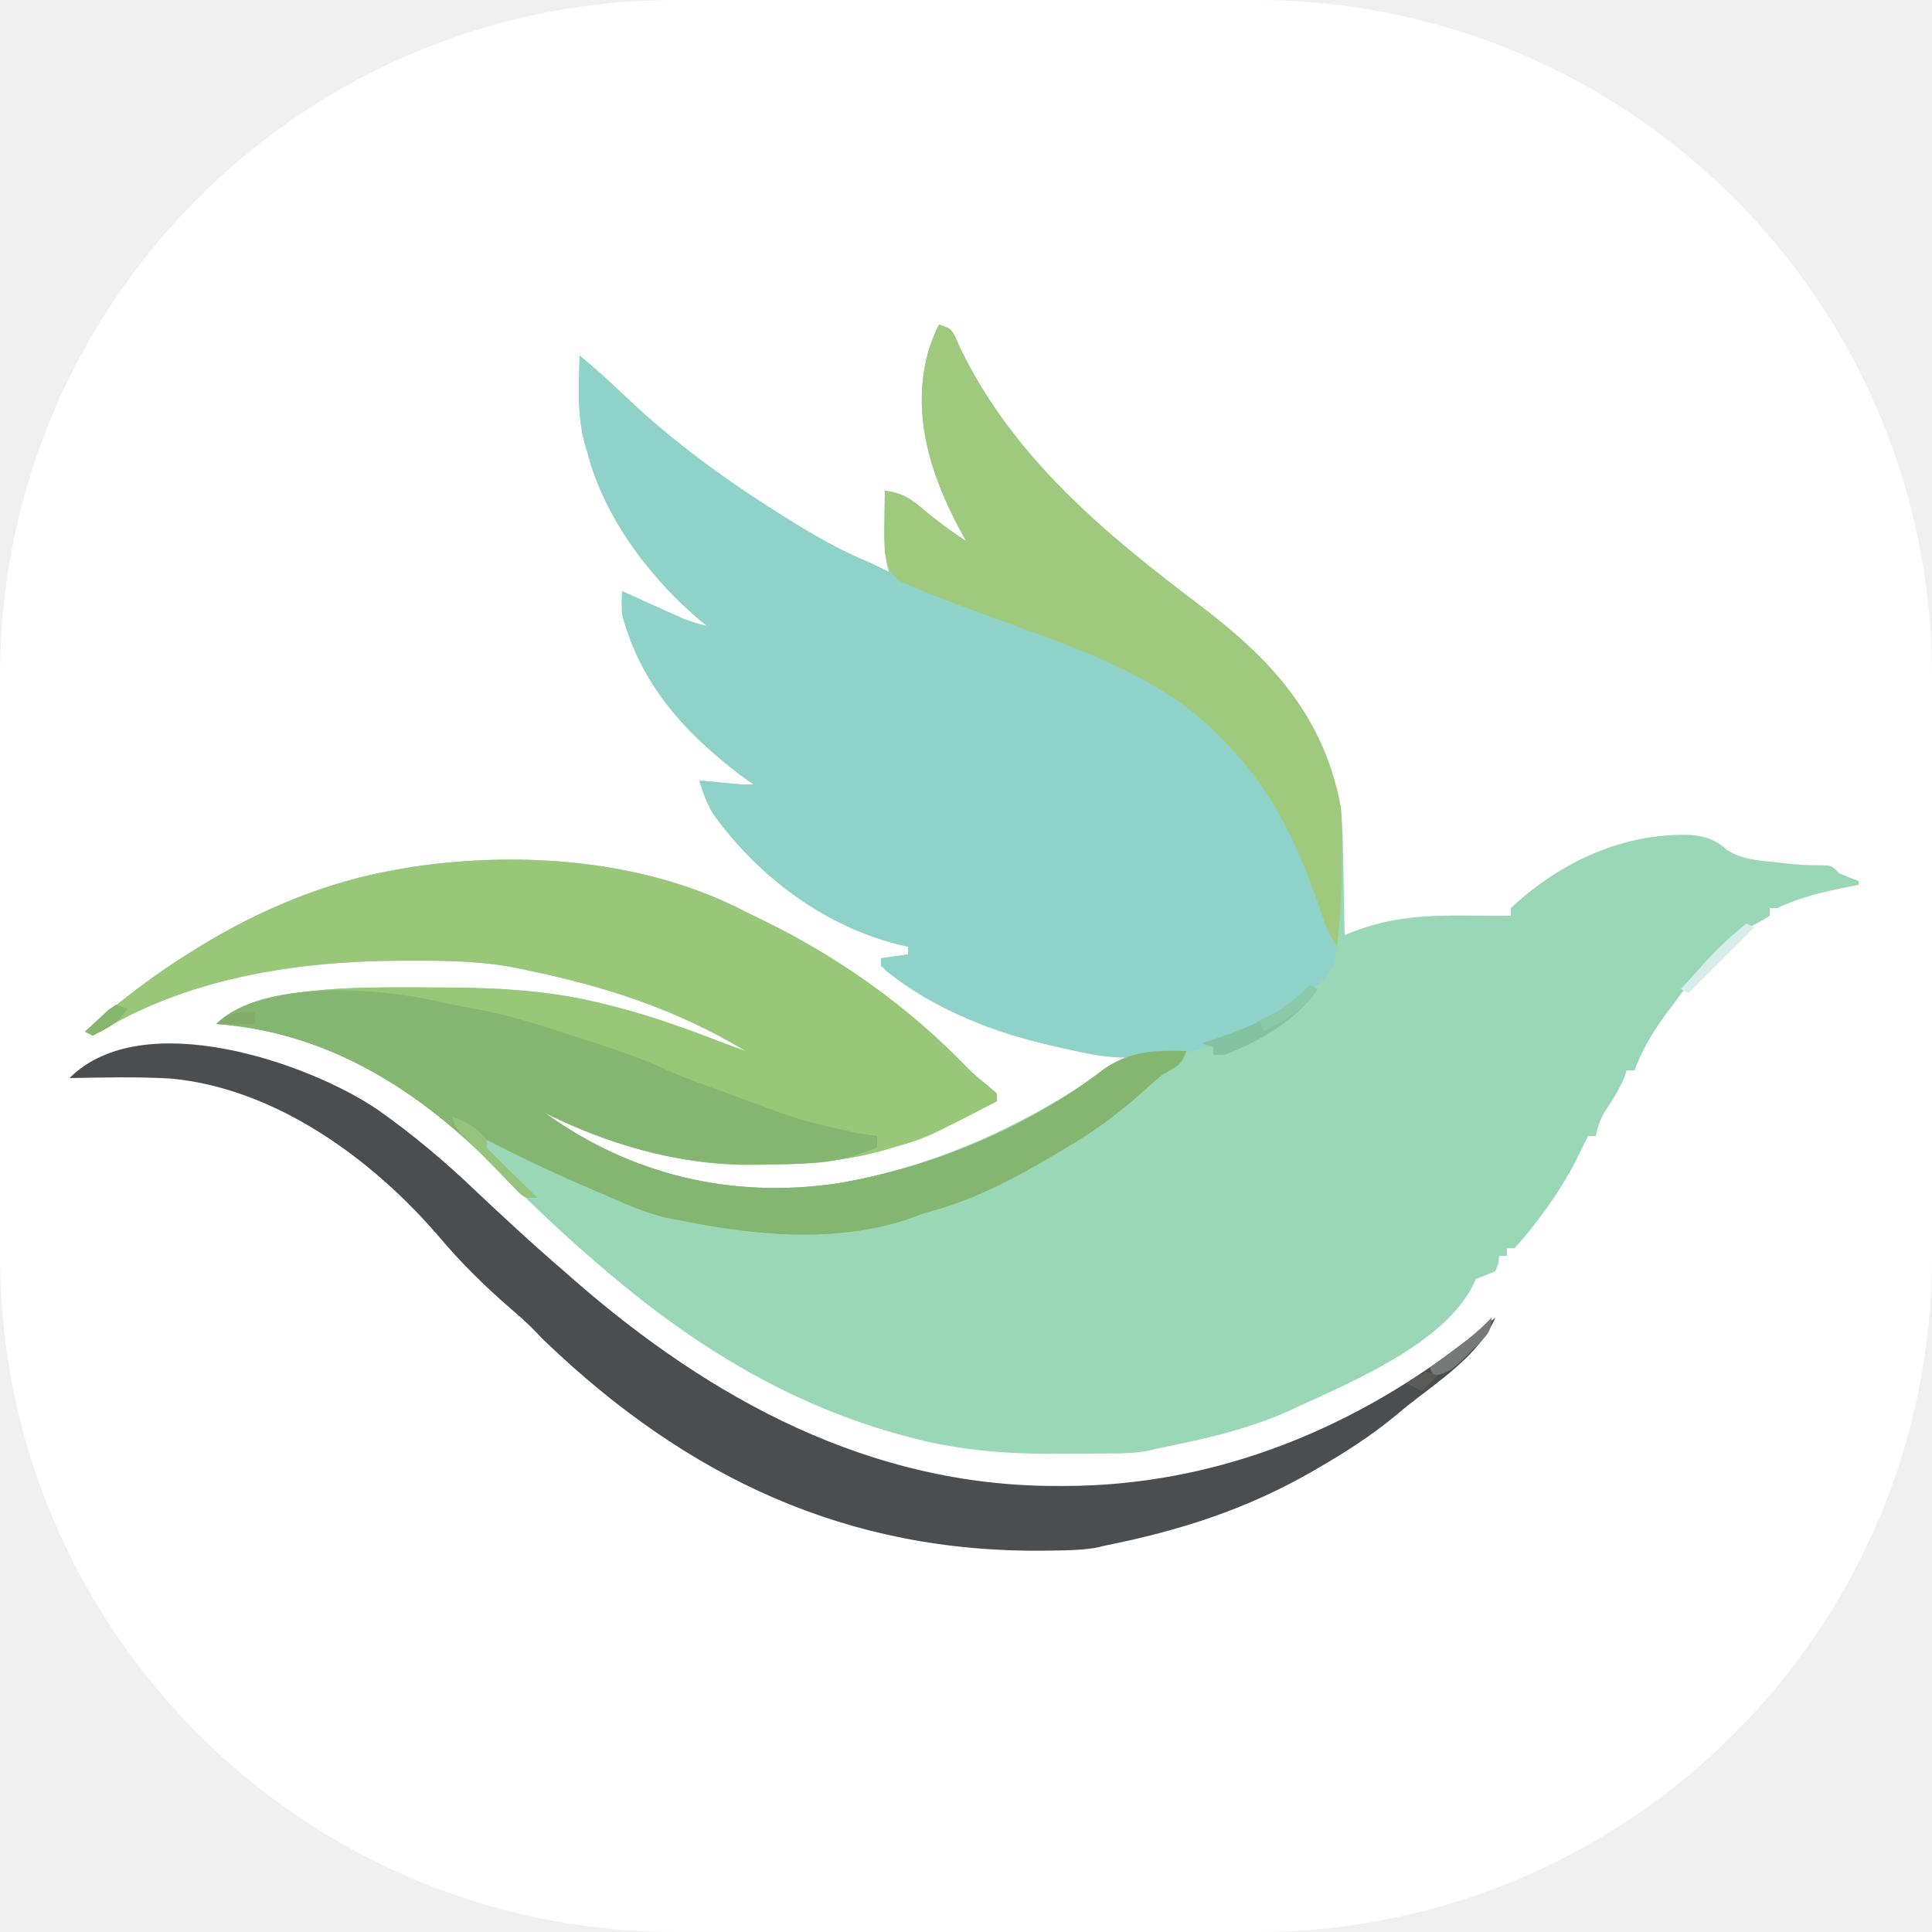
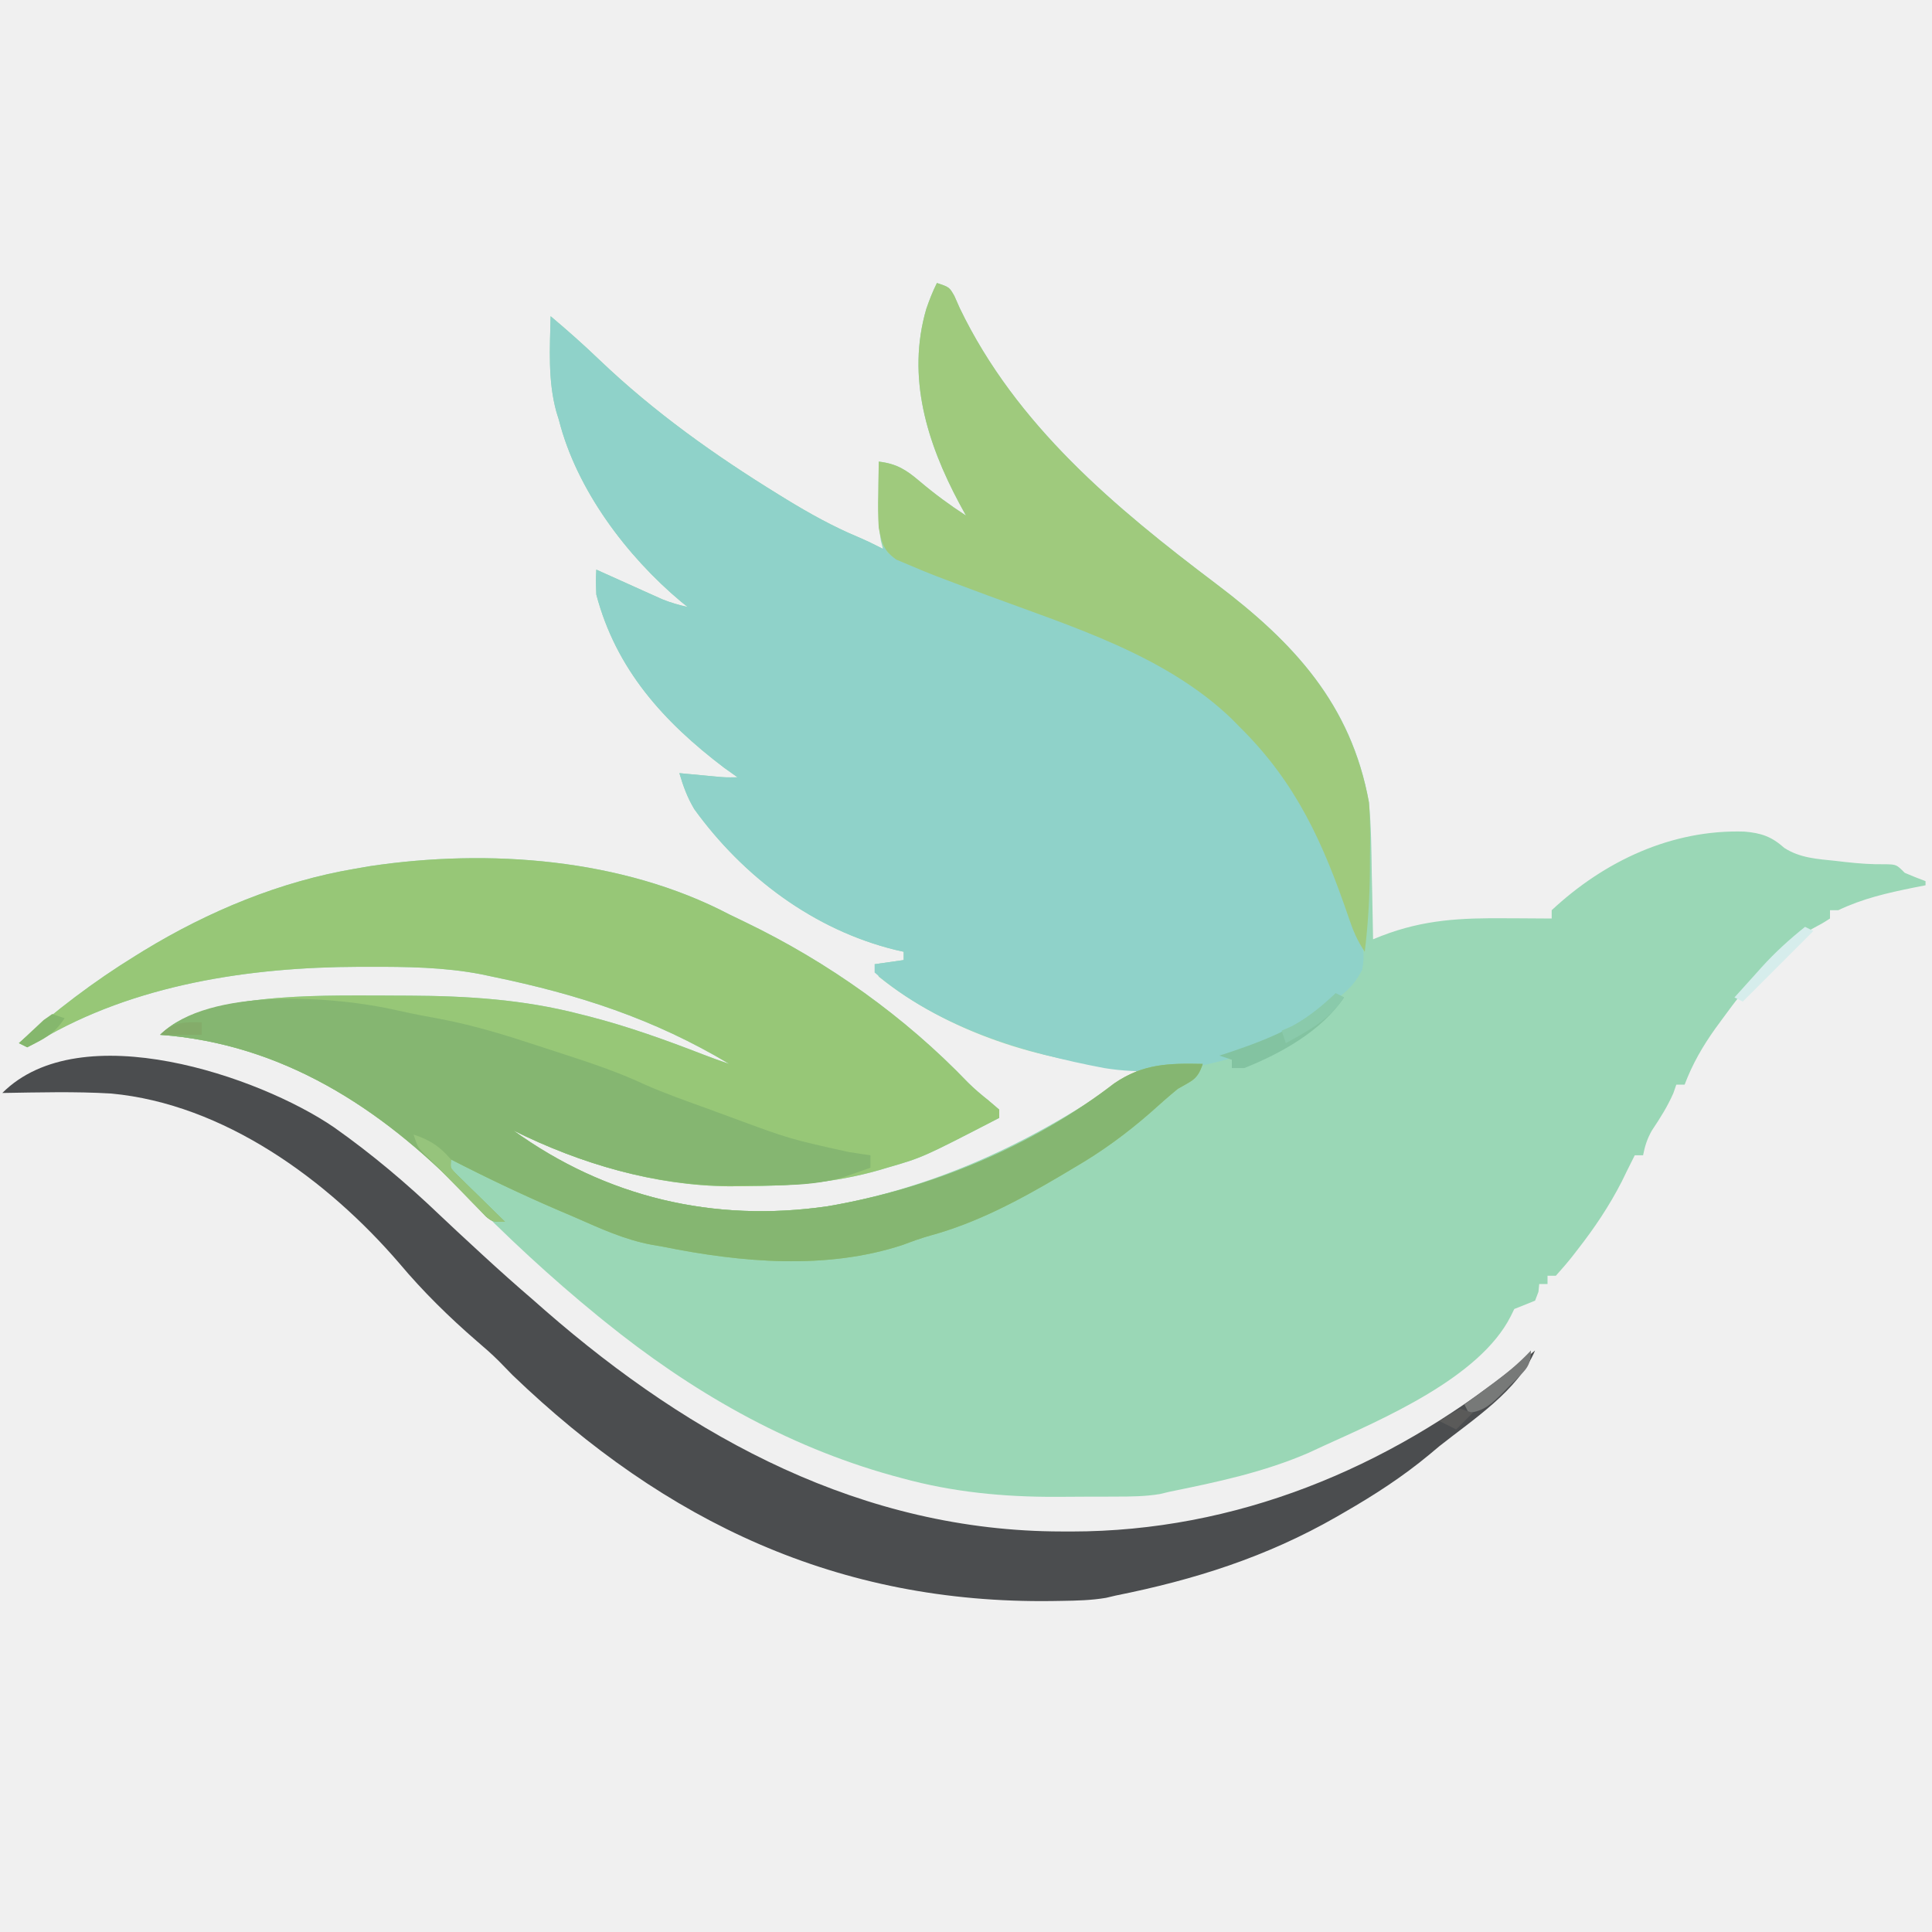
<svg xmlns="http://www.w3.org/2000/svg" version="1.1" width="1000" height="1000">
  <g clip-path="url(#SvgjsClipPath1018)">
-     <rect width="1000" height="1000" fill="#ffffff" />
-     <g transform="translate(500, 455) scale(2.0)">
+     <rect width="" height="" fill="#ffffff" />
+     <g transform="translate(500, 455) scale(2.15)">
      <g transform="translate(-504, -495.5)">
        <svg version="1.1" width="1024" height="1024">
          <svg version="1.1" width="1024" height="1024">
            <path d="M0 0 C3 1 3 1 4.219 3.16 C4.642 4.118 5.064 5.076 5.5 6.062 C19.094 34.288 42.877 54.062 67.363 72.539 C85.855 86.531 99.779 101.402 104 125 C104.564 130.732 104.601 136.495 104.688 142.25 C104.721 143.785 104.755 145.32 104.791 146.855 C104.875 150.57 104.942 154.285 105 158 C105.69 157.723 106.379 157.446 107.09 157.16 C117.292 153.228 126.212 152.849 137.062 152.938 C138.119 152.942 139.175 152.947 140.264 152.951 C142.843 152.963 145.421 152.979 148 153 C148 152.34 148 151.68 148 151 C160.716 139.141 176.926 131.53 194.379 132.074 C198.471 132.413 200.955 133.282 204 136 C207.791 138.456 211.99 138.665 216.375 139.125 C217.118 139.211 217.86 139.298 218.625 139.387 C221.936 139.755 225.076 139.998 228.414 139.93 C231 140 231 140 233 142 C234.65 142.707 236.316 143.379 238 144 C238 144.33 238 144.66 238 145 C237.071 145.182 236.141 145.364 235.184 145.551 C228.768 146.855 222.909 148.18 217 151 C216.34 151 215.68 151 215 151 C215 151.66 215 152.32 215 153 C213.129 154.191 213.129 154.191 210.562 155.562 C201.33 161.006 195.372 168.579 189.125 177.125 C188.565 177.889 188.005 178.653 187.428 179.44 C184.308 183.816 181.907 187.972 180 193 C179.34 193 178.68 193 178 193 C177.66 193.99 177.66 193.99 177.312 195 C175.882 198.27 174.097 201.074 172.121 204.035 C170.983 206.029 170.444 207.758 170 210 C169.34 210 168.68 210 168 210 C167.72 210.559 167.441 211.119 167.152 211.695 C166.772 212.456 166.392 213.216 166 214 C165.63 214.761 165.26 215.521 164.879 216.305 C161.852 222.214 158.325 227.469 154.25 232.688 C153.524 233.624 153.524 233.624 152.783 234.58 C151.573 236.095 150.292 237.554 149 239 C148.34 239 147.68 239 147 239 C147 239.66 147 240.32 147 241 C146.34 241 145.68 241 145 241 C144.938 241.619 144.876 242.238 144.812 242.875 C144.544 243.576 144.276 244.278 144 245 C142.339 245.681 140.672 246.347 139 247 C138.711 247.587 138.423 248.173 138.125 248.777 C130.649 263.548 107.376 273.452 93 280 C91.824 280.544 90.649 281.088 89.438 281.648 C78.664 286.303 67.462 288.671 56 291 C54.858 291.273 54.858 291.273 53.694 291.551 C50.17 292.139 46.691 292.162 43.129 292.168 C42.37 292.171 41.611 292.175 40.83 292.178 C39.223 292.183 37.617 292.185 36.011 292.185 C33.602 292.187 31.193 292.206 28.783 292.225 C16.097 292.272 3.905 291.11 -8.375 287.75 C-9.177 287.532 -9.979 287.315 -10.805 287.091 C-36.502 279.927 -59.34 266.722 -80 250 C-80.519 249.58 -81.038 249.16 -81.572 248.728 C-92.967 239.437 -103.77 229.4 -114.035 218.877 C-134.046 198.396 -157.878 183.118 -187 181 C-176.785 170.785 -148.323 171.57 -134.83 171.532 C-133.116 171.54 -131.402 171.55 -129.688 171.562 C-128.798 171.565 -127.909 171.568 -126.992 171.571 C-113.011 171.635 -99.592 172.485 -86 176 C-85.234 176.193 -84.469 176.385 -83.68 176.583 C-74.293 179.001 -65.227 182.265 -56.195 185.766 C-54.147 186.557 -52.083 187.306 -50 188 C-68.163 177.137 -86.322 171.261 -107 167 C-107.884 166.812 -108.767 166.623 -109.678 166.429 C-118.688 164.699 -127.609 164.602 -136.75 164.625 C-137.564 164.626 -138.379 164.626 -139.218 164.627 C-165.383 164.707 -193.21 168.84 -216.062 182.375 C-217.517 183.179 -217.517 183.179 -219 184 C-219.66 183.67 -220.32 183.34 -221 183 C-212.158 175.157 -203.069 168.199 -193 162 C-191.978 161.367 -191.978 161.367 -190.935 160.722 C-175.375 151.239 -158.038 144.029 -140 141 C-138.835 140.798 -137.669 140.595 -136.469 140.387 C-107.985 136.131 -75.785 138.489 -50 152 C-48.683 152.642 -47.364 153.28 -46.043 153.914 C-26.202 163.495 -7.79 176.564 7.5 192.504 C9.065 194.065 10.711 195.434 12.438 196.812 C13.283 197.534 14.129 198.256 15 199 C15 199.66 15 200.32 15 201 C-3.426 210.525 -3.426 210.525 -12 213 C-12.605 213.18 -13.209 213.361 -13.832 213.547 C-24.6 216.641 -35.131 217.385 -46.312 217.438 C-48.17 217.452 -48.17 217.452 -50.066 217.468 C-68.056 217.3 -85.945 211.994 -102 204 C-79.636 220.152 -53.69 226.251 -26.352 222.281 C-0.729 217.934 22.934 206.903 44.188 192.102 C46 191 46 191 48 191 C48 190.34 48 189.68 48 189 C47.105 188.961 47.105 188.961 46.191 188.922 C25.261 187.553 2.48 180.284 -14 167 C-14.33 166.01 -14.66 165.02 -15 164 C-12.69 163.67 -10.38 163.34 -8 163 C-8 162.34 -8 161.68 -8 161 C-8.655 160.853 -9.31 160.706 -9.984 160.555 C-29.653 155.721 -46.625 142.972 -58.406 126.676 C-60.088 123.852 -61.078 121.147 -62 118 C-61.241 118.072 -60.481 118.144 -59.699 118.219 C-58.705 118.312 -57.711 118.404 -56.688 118.5 C-55.701 118.593 -54.715 118.686 -53.699 118.781 C-50.953 119.04 -50.953 119.04 -48 119 C-49.072 118.237 -50.145 117.474 -51.25 116.688 C-65.763 105.668 -77.212 93.093 -82 75 C-82.121 71.625 -82.121 71.625 -82 69 C-81.476 69.237 -80.951 69.474 -80.411 69.719 C-78.026 70.795 -75.638 71.866 -73.25 72.938 C-72.425 73.311 -71.6 73.684 -70.75 74.068 C-69.551 74.605 -69.551 74.605 -68.328 75.152 C-67.595 75.482 -66.862 75.812 -66.106 76.152 C-64.085 76.966 -62.124 77.528 -60 78 C-60.522 77.585 -61.044 77.17 -61.582 76.742 C-74.712 65.751 -86.743 49.771 -91 33 C-91.202 32.345 -91.405 31.69 -91.613 31.016 C-93.689 23.505 -93.17 15.719 -93 8 C-88.975 11.385 -85.066 14.847 -81.272 18.489 C-68.112 31.062 -53.474 41.474 -38 51 C-37.418 51.359 -36.836 51.717 -36.237 52.086 C-30.629 55.513 -25.003 58.637 -18.938 61.176 C-16.913 62.037 -14.959 62.999 -13 64 C-13.164 63.346 -13.327 62.693 -13.496 62.02 C-14.128 58.23 -14.107 54.515 -14.062 50.688 C-14.058 49.947 -14.053 49.206 -14.049 48.443 C-14.037 46.629 -14.019 44.814 -14 43 C-9.637 43.521 -7.381 44.986 -4.062 47.812 C-0.499 50.823 3.092 53.468 7 56 C6.457 55.007 5.915 54.015 5.355 52.992 C-2.367 38.493 -7.349 22.66 -2.562 6.25 C-1.815 4.069 -1.031 2.061 0 0 Z " fill="#9AD7B6" transform="translate(497,352)" />
            <path d="M0 0 C4.025 3.385 7.934 6.847 11.728 10.489 C24.888 23.062 39.526 33.474 55 43 C55.582 43.359 56.164 43.717 56.763 44.086 C62.371 47.513 67.997 50.637 74.062 53.176 C76.087 54.037 78.041 54.999 80 56 C80.495 55.01 80.495 55.01 81 54 C81 54.99 81 55.98 81 57 C82.196 57.371 83.392 57.742 84.625 58.125 C88.48 59.408 92.162 60.916 95.875 62.562 C101.776 65.148 107.754 67.396 113.813 69.586 C134.032 76.901 152.26 84.965 168 100 C168.615 100.54 169.23 101.08 169.863 101.637 C179.28 110.231 185.075 122.093 189.263 133.927 C190.074 136.207 190.923 138.471 191.77 140.738 C192.349 142.345 192.926 143.954 193.5 145.562 C193.92 146.687 193.92 146.687 194.348 147.835 C195.584 151.429 196.093 153.493 195.395 157.301 C193.936 160.124 192.646 161.641 190.188 163.625 C189.466 164.213 188.744 164.801 188 165.406 C187.34 165.932 186.68 166.458 186 167 C185.237 167.701 184.474 168.403 183.688 169.125 C169.687 178.892 150.146 183.754 133.305 181.007 C114.099 177.375 92.982 171.109 78 158 C78 157.34 78 156.68 78 156 C80.31 155.67 82.62 155.34 85 155 C85 154.34 85 153.68 85 153 C84.345 152.853 83.69 152.706 83.016 152.555 C63.347 147.721 46.375 134.972 34.594 118.676 C32.912 115.852 31.922 113.147 31 110 C31.759 110.072 32.519 110.144 33.301 110.219 C34.295 110.312 35.289 110.404 36.312 110.5 C37.299 110.593 38.285 110.686 39.301 110.781 C42.047 111.04 42.047 111.04 45 111 C43.928 110.237 42.855 109.474 41.75 108.688 C27.237 97.668 15.788 85.093 11 67 C10.879 63.625 10.879 63.625 11 61 C11.786 61.356 11.786 61.356 12.589 61.719 C14.974 62.795 17.362 63.866 19.75 64.938 C20.575 65.311 21.4 65.684 22.25 66.068 C23.449 66.605 23.449 66.605 24.672 67.152 C25.405 67.482 26.138 67.812 26.894 68.152 C28.915 68.966 30.876 69.528 33 70 C32.478 69.585 31.956 69.17 31.418 68.742 C18.288 57.751 6.257 41.771 2 25 C1.798 24.345 1.595 23.69 1.387 23.016 C-0.689 15.505 -0.17 7.719 0 0 Z " fill="#8FD2C9" transform="translate(404,360)" />
            <path d="M0 0 C1.317 0.642 2.636 1.28 3.957 1.914 C23.798 11.495 42.21 24.564 57.5 40.504 C59.065 42.065 60.711 43.434 62.438 44.812 C63.283 45.534 64.129 46.256 65 47 C65 47.66 65 48.32 65 49 C46.574 58.525 46.574 58.525 38 61 C37.395 61.18 36.791 61.361 36.168 61.547 C25.4 64.641 14.869 65.385 3.688 65.438 C2.449 65.447 1.21 65.457 -0.066 65.468 C-18.056 65.3 -35.945 59.994 -52 52 C-29.636 68.152 -3.69 74.251 23.648 70.281 C48.258 66.105 72.843 55.964 92.688 40.688 C99.61 35.949 105.808 35.821 114 36 C112.715 39.855 111.453 39.976 108 42 C105.724 43.84 103.56 45.803 101.375 47.75 C95.571 52.811 89.675 57.129 83 61 C81.899 61.656 80.798 62.312 79.664 62.988 C69.7 68.867 59.527 74.3 48.309 77.352 C46.084 77.976 43.974 78.75 41.812 79.562 C23.371 85.667 2.677 83.785 -16 80 C-16.891 79.845 -17.781 79.691 -18.699 79.531 C-25.17 78.323 -31.002 75.64 -37 73 C-38.277 72.453 -39.554 71.908 -40.832 71.363 C-49.723 67.553 -58.396 63.423 -67 59 C-67.214 61.054 -67.214 61.054 -65.807 62.42 C-65.262 62.955 -64.717 63.489 -64.156 64.039 C-63.57 64.619 -62.983 65.199 -62.379 65.797 C-61.759 66.4 -61.139 67.003 -60.5 67.625 C-59.88 68.236 -59.26 68.847 -58.621 69.477 C-57.085 70.989 -55.543 72.495 -54 74 C-57 74 -57 74 -58.495 72.798 C-59.281 71.96 -59.281 71.96 -60.082 71.105 C-60.677 70.485 -61.272 69.864 -61.885 69.225 C-62.521 68.553 -63.157 67.88 -63.812 67.188 C-83.914 46.552 -107.666 31.133 -137 29 C-126.785 18.785 -98.323 19.57 -84.83 19.532 C-83.116 19.54 -81.402 19.55 -79.688 19.562 C-78.798 19.565 -77.909 19.568 -76.992 19.571 C-63.011 19.635 -49.592 20.485 -36 24 C-34.852 24.289 -34.852 24.289 -33.68 24.583 C-24.293 27.001 -15.227 30.265 -6.195 33.766 C-4.147 34.557 -2.083 35.306 0 36 C-18.163 25.137 -36.322 19.261 -57 15 C-57.884 14.812 -58.767 14.623 -59.678 14.429 C-68.688 12.699 -77.609 12.602 -86.75 12.625 C-87.564 12.626 -88.379 12.626 -89.218 12.627 C-115.383 12.707 -143.21 16.84 -166.062 30.375 C-167.032 30.911 -168.001 31.448 -169 32 C-169.66 31.67 -170.32 31.34 -171 31 C-162.158 23.157 -153.069 16.199 -143 10 C-142.318 9.578 -141.637 9.157 -140.935 8.722 C-125.375 -0.761 -108.038 -7.971 -90 -11 C-88.835 -11.202 -87.669 -11.405 -86.469 -11.613 C-57.985 -15.869 -25.785 -13.511 0 0 Z " fill="#97C777" transform="translate(447,504)" />
            <path d="M0 0 C9.137 6.442 17.515 13.515 25.585 21.236 C28.361 23.878 31.179 26.473 33.997 29.07 C34.546 29.577 35.095 30.085 35.661 30.607 C39.775 34.398 43.938 38.115 48.184 41.758 C49.089 42.553 49.994 43.349 50.926 44.168 C86.304 74.987 127.418 97.291 175.247 97.32 C176.009 97.323 176.771 97.326 177.556 97.329 C217.1 97.312 253.561 82.223 284.184 57.758 C285.133 57 286.082 56.242 287.059 55.461 C287.76 54.899 288.462 54.337 289.184 53.758 C285.098 63.409 274.158 70.427 266.184 76.758 C265.372 77.437 264.56 78.116 263.723 78.816 C257.28 84.165 250.436 88.587 243.184 92.758 C242.605 93.093 242.027 93.428 241.43 93.774 C224.519 103.47 207.251 108.935 188.184 112.758 C187.427 112.937 186.67 113.116 185.89 113.3 C182.338 113.901 178.819 113.978 175.227 114.031 C174.07 114.05 174.07 114.05 172.889 114.069 C121.497 114.746 79.973 95.16 43.028 59.688 C41.925 58.57 40.828 57.447 39.739 56.316 C38.042 54.616 36.261 53.067 34.434 51.508 C27.797 45.773 21.452 39.541 15.809 32.82 C-1.517 12.647 -26.493 -5.574 -53.597 -8.11 C-62.314 -8.628 -71.089 -8.381 -79.816 -8.242 C-60.992 -27.067 -17.921 -12.259 0 0 Z " fill="#4B4D4F" transform="translate(351.8159,555.2422)" />
            <path d="M0 0 C3.576 0.807 7.153 1.484 10.759 2.142 C18.723 3.68 26.355 6.037 34.048 8.583 C36.275 9.319 38.507 10.041 40.74 10.761 C47.137 12.842 53.431 14.975 59.531 17.833 C64.525 20.048 69.7 21.844 74.831 23.713 C76.816 24.437 78.798 25.167 80.781 25.898 C94.385 30.924 94.385 30.924 108.509 34.064 C109.533 34.223 110.556 34.381 111.611 34.544 C112.361 34.654 113.111 34.764 113.884 34.876 C113.884 35.866 113.884 36.856 113.884 37.876 C112.511 38.362 111.136 38.839 109.759 39.314 C108.993 39.581 108.228 39.848 107.439 40.123 C99.869 42.357 92.205 42.096 84.384 42.126 C83.098 42.147 81.811 42.168 80.486 42.189 C62.203 42.263 44.201 37 27.884 28.876 C50.248 45.028 76.194 51.128 103.532 47.158 C128.142 42.982 152.728 32.84 172.572 17.564 C179.494 12.826 185.692 12.697 193.884 12.876 C192.599 16.731 191.337 16.852 187.884 18.876 C185.608 20.716 183.444 22.68 181.259 24.626 C175.455 29.688 169.559 34.006 162.884 37.876 C161.783 38.533 160.682 39.189 159.548 39.865 C149.585 45.743 139.411 51.177 128.193 54.228 C125.968 54.853 123.858 55.626 121.697 56.439 C103.255 62.543 82.561 60.661 63.884 56.876 C62.993 56.722 62.103 56.567 61.185 56.408 C54.714 55.2 48.882 52.517 42.884 49.876 C41.607 49.33 40.33 48.784 39.052 48.24 C30.161 44.429 21.488 40.299 12.884 35.876 C12.67 37.93 12.67 37.93 14.077 39.297 C14.894 40.098 14.894 40.098 15.728 40.916 C16.314 41.496 16.901 42.076 17.505 42.673 C18.125 43.277 18.745 43.88 19.384 44.501 C20.314 45.418 20.314 45.418 21.263 46.353 C22.799 47.865 24.341 49.371 25.884 50.876 C22.884 50.876 22.884 50.876 21.389 49.674 C20.865 49.116 20.341 48.557 19.802 47.982 C18.91 47.051 18.91 47.051 17.999 46.102 C17.363 45.429 16.727 44.757 16.072 44.064 C-4.03 23.429 -27.782 8.01 -57.116 5.876 C-45.418 -5.821 -14.643 -3.402 0 0 Z " fill="#85B671" transform="translate(367.116,527.1235)" />
            <path d="M0 0 C3 1 3 1 4.219 3.16 C4.853 4.597 4.853 4.597 5.5 6.062 C19.094 34.288 42.877 54.062 67.363 72.539 C85.937 86.593 99.628 101.367 104 125 C104.345 129.387 104.333 133.728 104.25 138.125 C104.245 139.227 104.24 140.329 104.234 141.465 C104.172 148.028 103.789 154.485 103 161 C101.109 158.163 100.19 155.934 99.117 152.73 C92.997 134.84 86.551 120.394 73 107 C72.282 106.272 71.564 105.543 70.824 104.793 C54.875 89.565 32.533 82.753 12.312 75.25 C-1.142 70.241 -1.142 70.241 -6.875 67.812 C-8.325 67.203 -8.325 67.203 -9.805 66.582 C-12.871 64.372 -13.245 62.678 -14 59 C-14.205 56.2 -14.191 53.431 -14.125 50.625 C-14.116 49.889 -14.107 49.153 -14.098 48.395 C-14.074 46.596 -14.038 44.798 -14 43 C-9.637 43.521 -7.381 44.986 -4.062 47.812 C-0.499 50.823 3.092 53.468 7 56 C6.457 55.007 5.915 54.015 5.355 52.992 C-2.367 38.493 -7.349 22.66 -2.562 6.25 C-1.815 4.069 -1.031 2.061 0 0 Z " fill="#9FCA7D" transform="translate(497,352)" />
            <path d="M0 0 C0.66 0.33 1.32 0.66 2 1 C-3.359 9.038 -13.171 14.485 -22 18 C-22.99 18 -23.98 18 -25 18 C-25 17.34 -25 16.68 -25 16 C-25.99 15.67 -26.98 15.34 -28 15 C-27.105 14.709 -26.211 14.417 -25.289 14.117 C-15.765 10.888 -7.073 7.441 0 0 Z " fill="#83C3A1" transform="translate(593,523)" />
            <path d="M0 0 C3.918 1.306 6.326 2.831 9 6 C9 6.66 9 7.32 9 8 C10.22 9.499 10.22 9.499 11.844 11.039 C12.43 11.619 13.017 12.199 13.621 12.797 C14.241 13.4 14.861 14.003 15.5 14.625 C16.12 15.236 16.74 15.847 17.379 16.477 C18.915 17.989 20.457 19.495 22 21 C19 21 19 21 17.33 19.671 C16.736 19.061 16.143 18.452 15.531 17.824 C14.878 17.161 14.224 16.498 13.551 15.814 C12.874 15.113 12.197 14.411 11.5 13.688 C10.823 12.997 10.146 12.307 9.449 11.596 C8.186 10.306 6.926 9.014 5.67 7.718 C4.589 6.606 3.482 5.519 2.346 4.464 C1 3 1 3 0 0 Z " fill="#96C47C" transform="translate(371,557)" />
            <path d="M0 0 C0.66 0.33 1.32 0.66 2 1 C-3.61 6.61 -9.22 12.22 -15 18 C-15.66 17.67 -16.32 17.34 -17 17 C-15.297 15.1 -13.588 13.205 -11.875 11.312 C-11.401 10.782 -10.926 10.252 -10.438 9.705 C-7.185 6.123 -3.78 3.023 0 0 Z " fill="#D6EDEC" transform="translate(706,507)" />
            <path d="M0 0 C0 3.687 -1.204 4.594 -3.715 7.125 C-4.221 7.62 -4.728 8.115 -5.25 8.625 C-5.741 9.128 -6.232 9.63 -6.738 10.148 C-9.323 12.712 -11.286 14.629 -15 15 C-15.33 14.34 -15.66 13.68 -16 13 C-15.18 12.397 -14.36 11.793 -13.516 11.172 C-12.427 10.365 -11.338 9.557 -10.25 8.75 C-9.442 8.156 -9.442 8.156 -8.617 7.551 C-5.498 5.23 -2.67 2.826 0 0 Z " fill="#777978" transform="translate(640,609)" />
            <path d="M0 0 C0.66 0.33 1.32 0.66 2 1 C-1.498 6.407 -6.511 8.951 -12 12 C-12.33 11.01 -12.66 10.02 -13 9 C-11.732 8.443 -11.732 8.443 -10.438 7.875 C-6.453 5.702 -3.334 3.048 0 0 Z " fill="#8ACAAB" transform="translate(593,523)" />
            <path d="M0 0 C0.99 0.33 1.98 0.66 3 1 C0.403 4.895 -1.834 5.917 -6 8 C-6.66 7.67 -7.32 7.34 -8 7 C-6.741 5.8 -5.467 4.616 -4.188 3.438 C-3.126 2.446 -3.126 2.446 -2.043 1.434 C-1.369 0.961 -0.695 0.487 0 0 Z " fill="#85B76D" transform="translate(284,528)" />
            <path d="M0 0 C0 0.99 0 1.98 0 3 C-3.3 3 -6.6 3 -10 3 C-6.884 -0.116 -4.212 -0.114 0 0 Z " fill="#84AC6A" transform="translate(320,530)" />
            <path d="M0 0 C0.99 0.33 1.98 0.66 3 1 C1.68 2.32 0.36 3.64 -1 5 C-2.32 4.34 -3.64 3.68 -5 3 C-2.688 1.438 -2.688 1.438 0 0 Z " fill="#5A5A59" transform="translate(623,623)" />
          </svg>
        </svg>
      </g>
    </g>
  </g>
  <defs>
    <clipPath id="SvgjsClipPath1018">
      <rect width="1000" height="1000" x="0" y="0" rx="350" ry="350" />
    </clipPath>
  </defs>
</svg>
